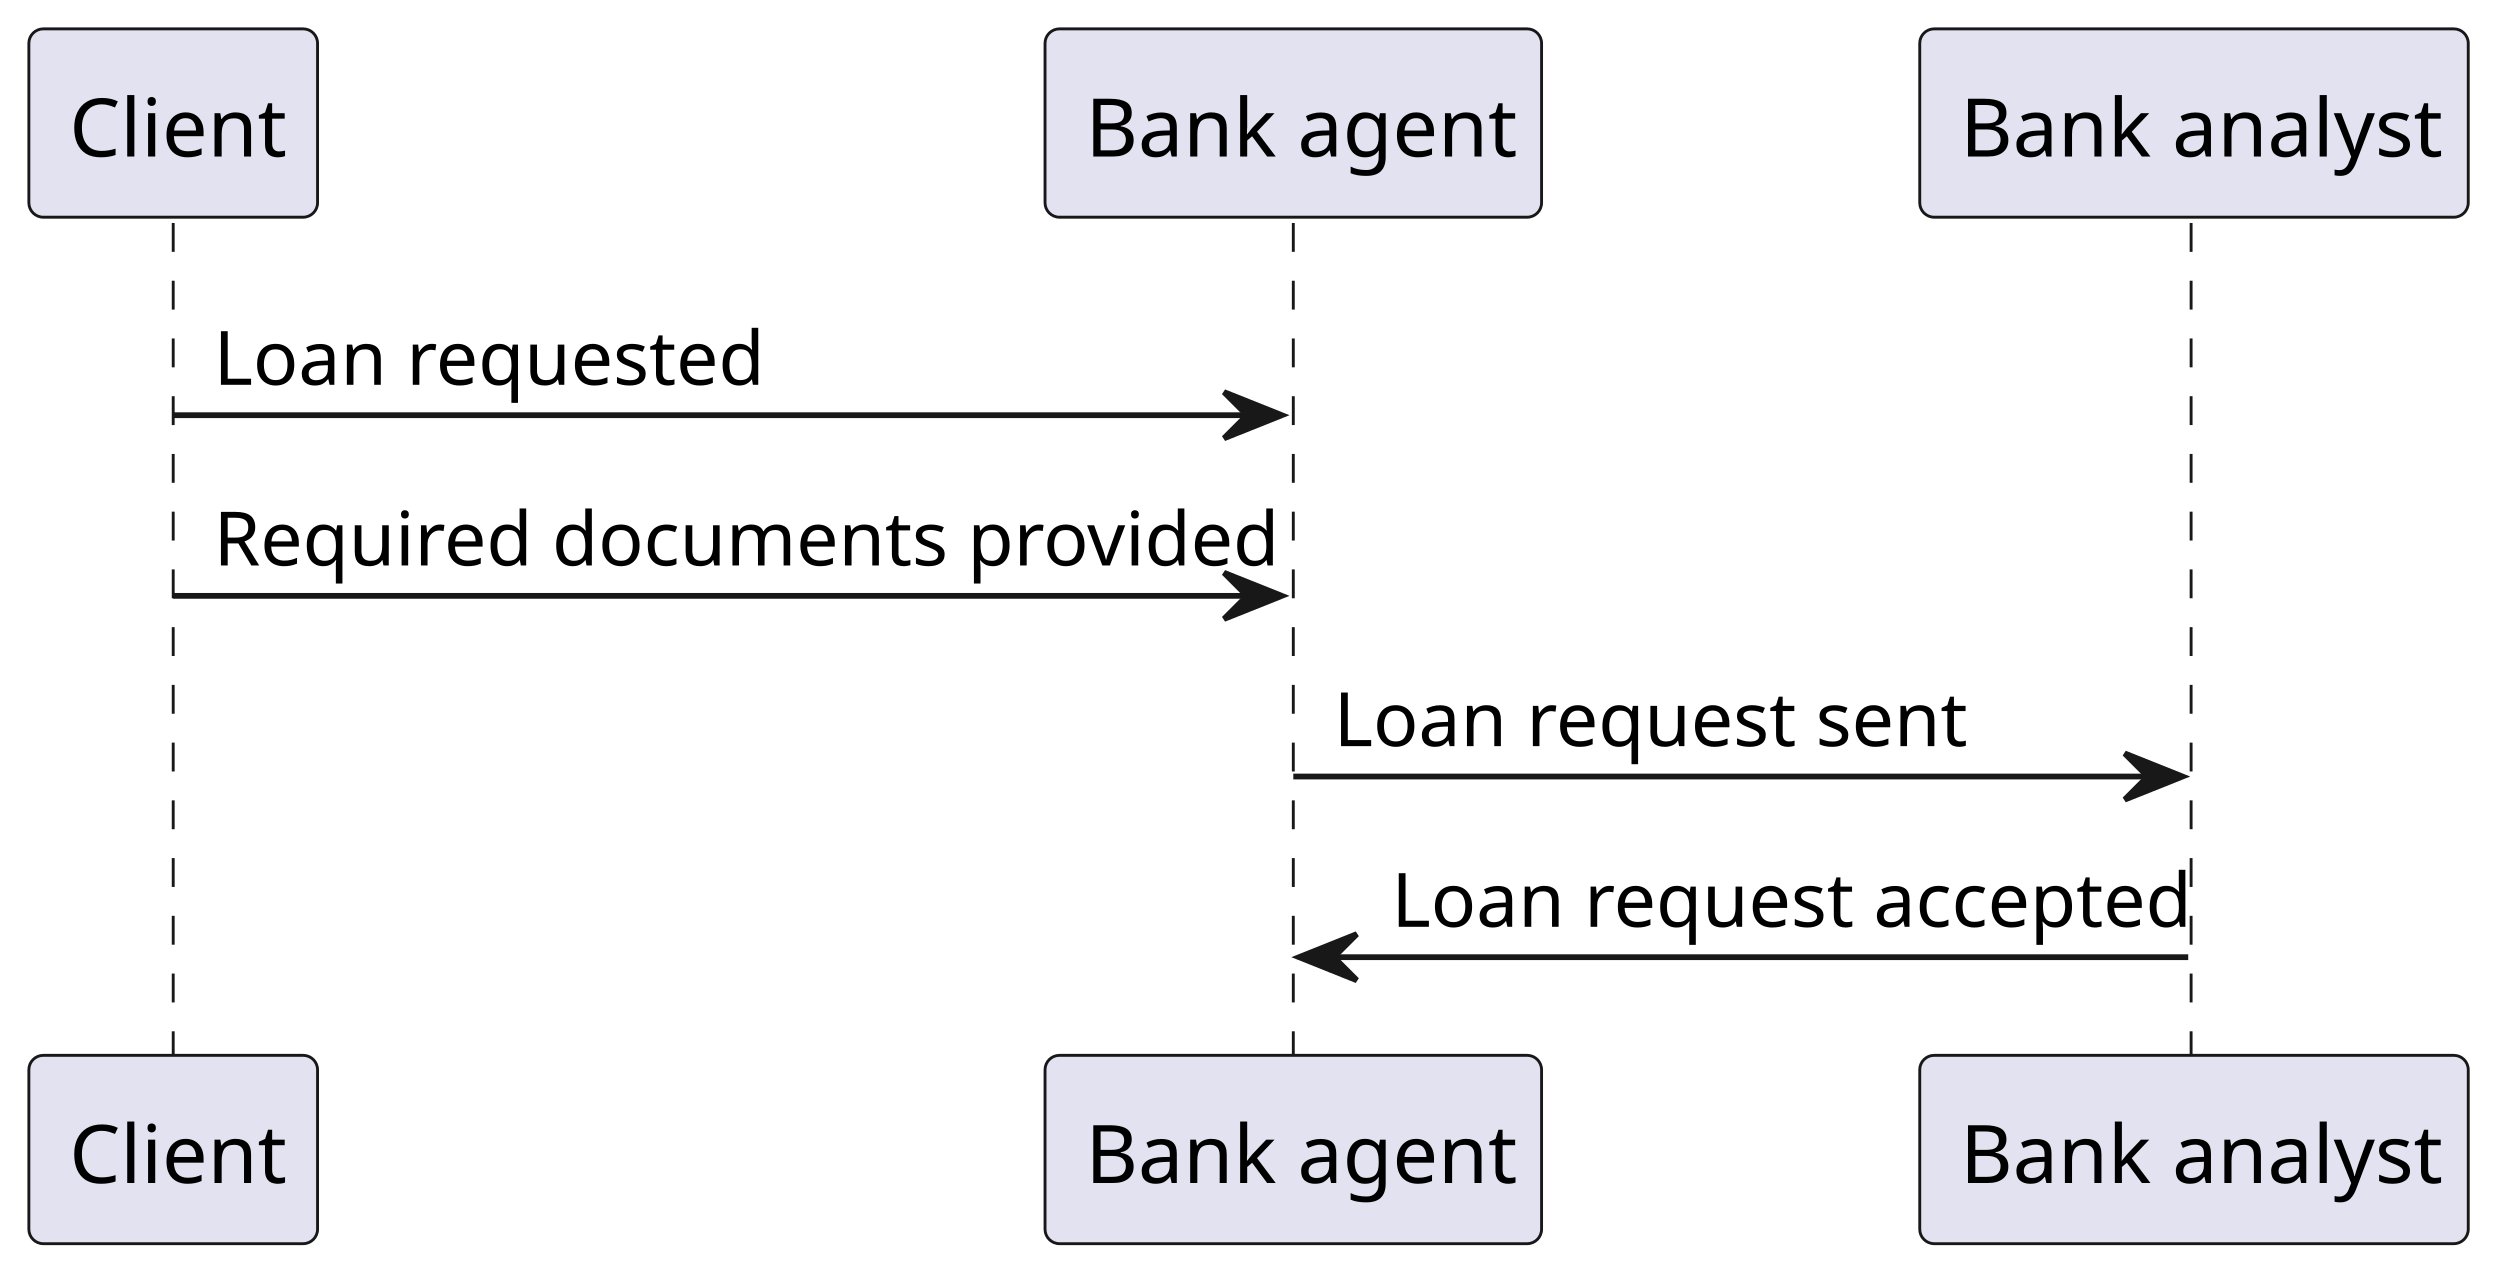
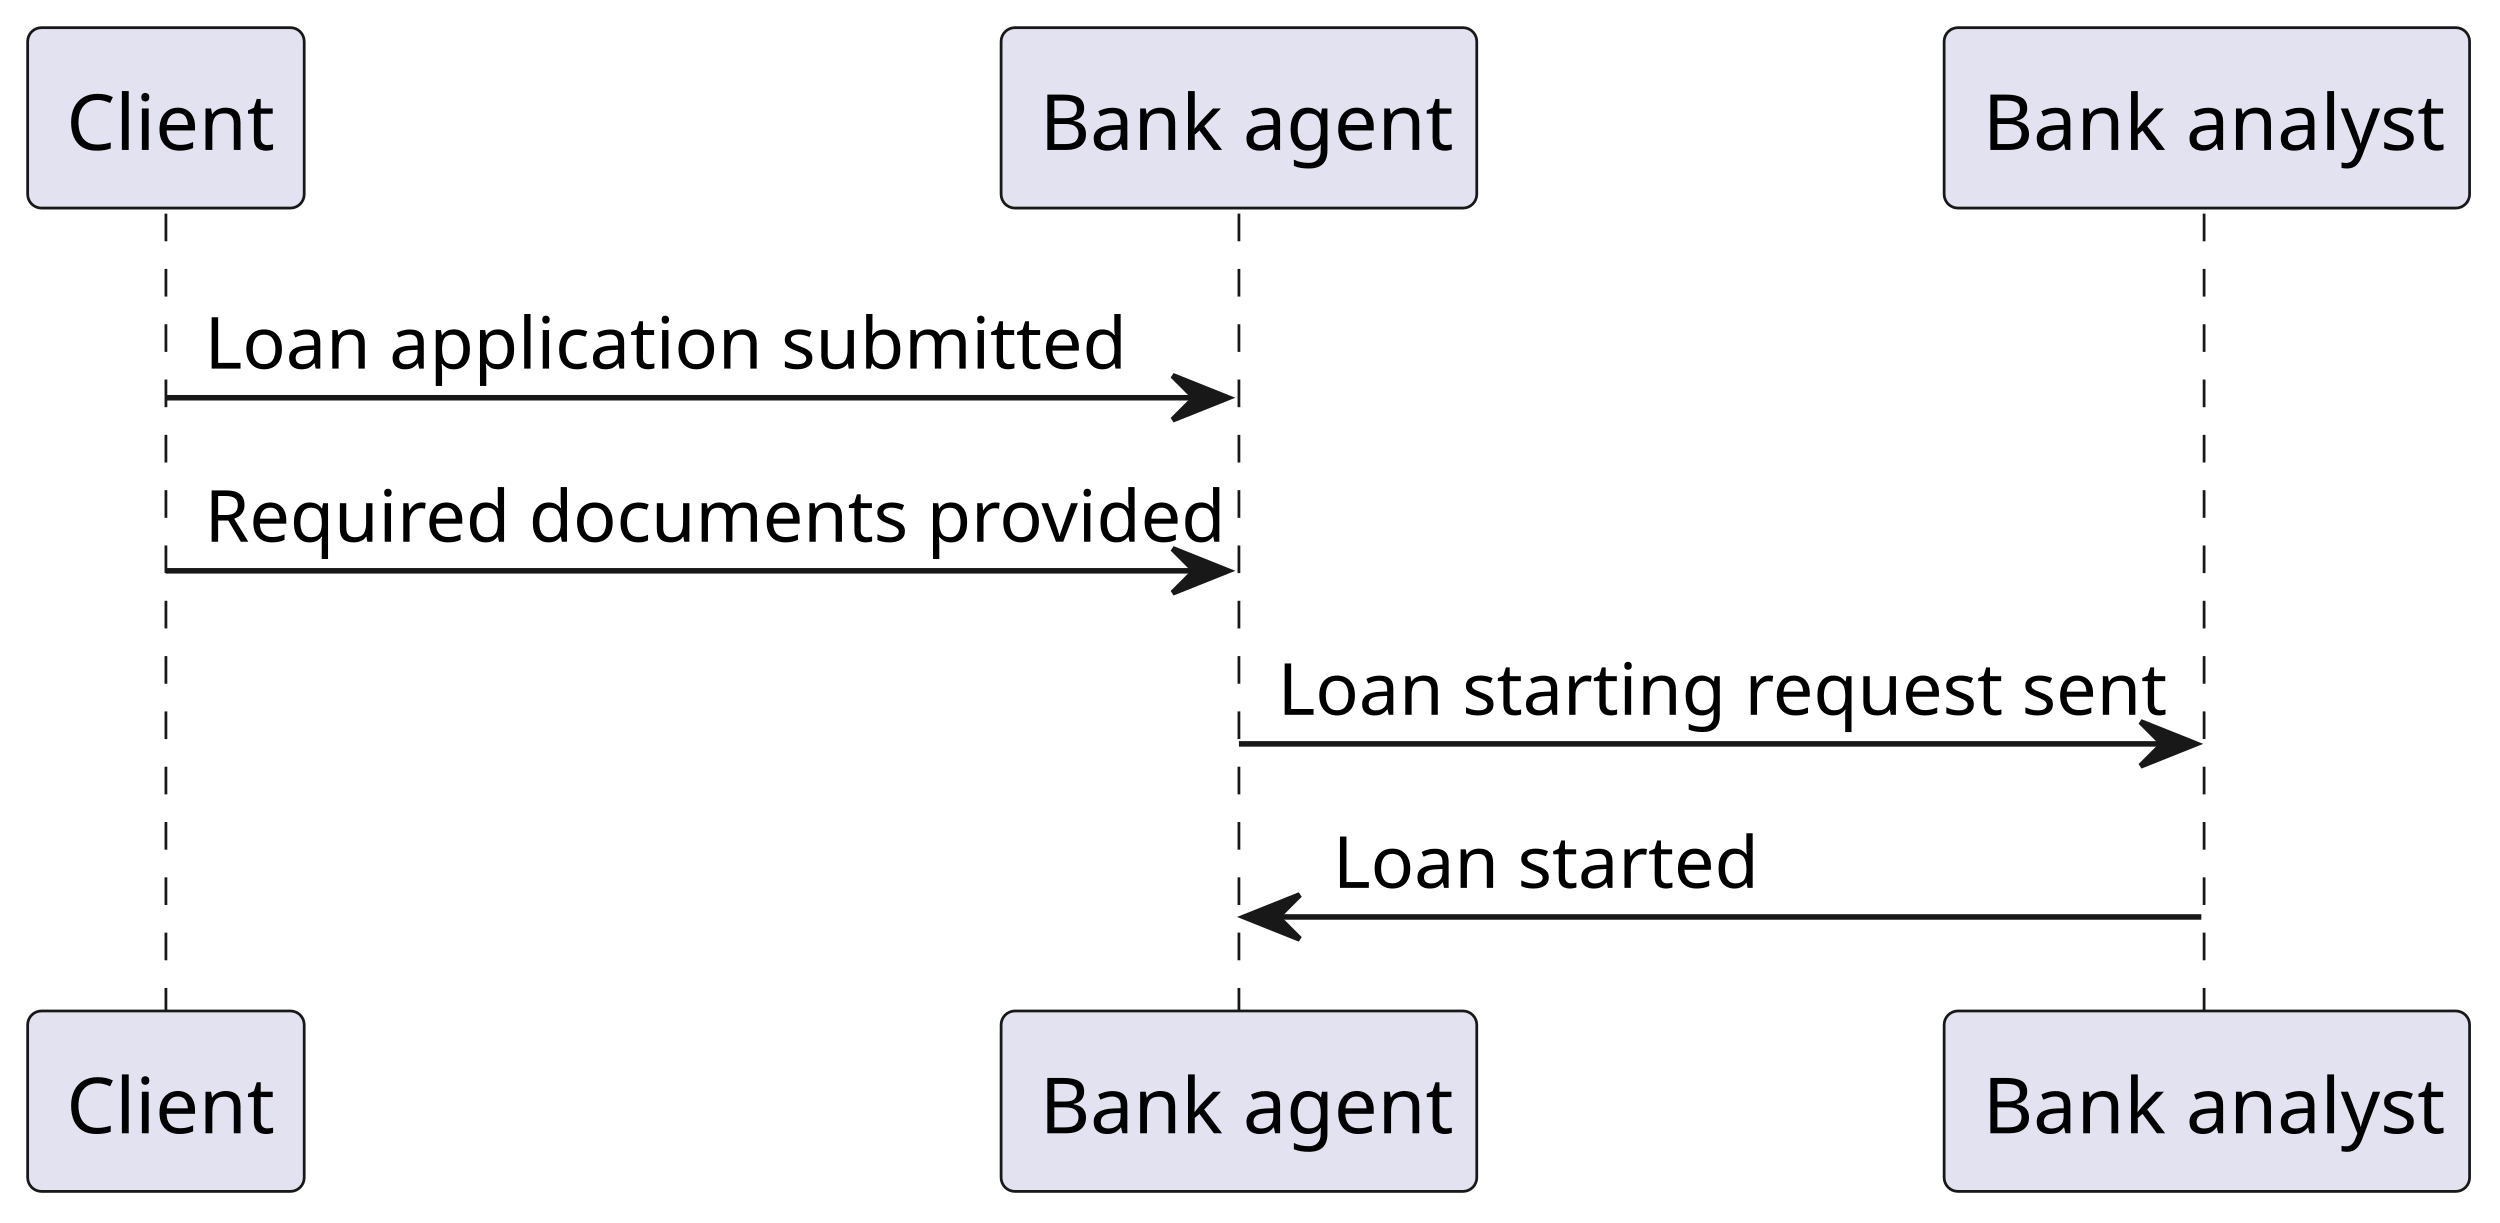
- <svg xmlns="http://www.w3.org/2000/svg" contentStyleType="text/css" height="221px" preserveAspectRatio="none" style="width:433px;height:221px;background:#FFFFFF;" version="1.1" viewBox="0 0 433 221" width="433px" zoomAndPan="magnify">
+ <svg xmlns="http://www.w3.org/2000/svg" contentStyleType="text/css" height="221px" preserveAspectRatio="none" style="width:452px;height:221px;background:#FFFFFF;" version="1.1" viewBox="0 0 452 221" width="452px" zoomAndPan="magnify">
  <defs />
  <g>
    <line style="stroke:#181818;stroke-width:0.5;stroke-dasharray:5.0,5.0;" x1="30" x2="30" y1="38.621" y2="183.785" />
    <line style="stroke:#181818;stroke-width:0.5;stroke-dasharray:5.0,5.0;" x1="224" x2="224" y1="38.621" y2="183.785" />
-     <line style="stroke:#181818;stroke-width:0.5;stroke-dasharray:5.0,5.0;" x1="379.5" x2="379.5" y1="38.621" y2="183.785" />
+     <line style="stroke:#181818;stroke-width:0.5;stroke-dasharray:5.0,5.0;" x1="398.5" x2="398.5" y1="38.621" y2="183.785" />
    <rect fill="#E2E2F0" height="32.621" rx="2.5" ry="2.5" style="stroke:#181818;stroke-width:0.5;" width="50" x="5" y="5" />
    <text fill="#000000" font-family="sans-serif" font-size="14" lengthAdjust="spacing" textLength="36" x="12" y="27.107">Client</text>
    <rect fill="#E2E2F0" height="32.621" rx="2.5" ry="2.5" style="stroke:#181818;stroke-width:0.5;" width="50" x="5" y="182.785" />
    <text fill="#000000" font-family="sans-serif" font-size="14" lengthAdjust="spacing" textLength="36" x="12" y="204.893">Client</text>
    <rect fill="#E2E2F0" height="32.621" rx="2.5" ry="2.5" style="stroke:#181818;stroke-width:0.5;" width="86" x="181" y="5" />
    <text fill="#000000" font-family="sans-serif" font-size="14" lengthAdjust="spacing" textLength="72" x="188" y="27.107">Bank agent</text>
    <rect fill="#E2E2F0" height="32.621" rx="2.5" ry="2.5" style="stroke:#181818;stroke-width:0.5;" width="86" x="181" y="182.785" />
    <text fill="#000000" font-family="sans-serif" font-size="14" lengthAdjust="spacing" textLength="72" x="188" y="204.893">Bank agent</text>
-     <rect fill="#E2E2F0" height="32.621" rx="2.5" ry="2.5" style="stroke:#181818;stroke-width:0.5;" width="95" x="332.5" y="5" />
-     <text fill="#000000" font-family="sans-serif" font-size="14" lengthAdjust="spacing" textLength="81" x="339.5" y="27.107">Bank analyst</text>
-     <rect fill="#E2E2F0" height="32.621" rx="2.5" ry="2.5" style="stroke:#181818;stroke-width:0.5;" width="95" x="332.5" y="182.785" />
-     <text fill="#000000" font-family="sans-serif" font-size="14" lengthAdjust="spacing" textLength="81" x="339.5" y="204.893">Bank analyst</text>
+     <rect fill="#E2E2F0" height="32.621" rx="2.5" ry="2.5" style="stroke:#181818;stroke-width:0.5;" width="95" x="351.5" y="5" />
+     <text fill="#000000" font-family="sans-serif" font-size="14" lengthAdjust="spacing" textLength="81" x="358.5" y="27.107">Bank analyst</text>
+     <rect fill="#E2E2F0" height="32.621" rx="2.5" ry="2.5" style="stroke:#181818;stroke-width:0.5;" width="95" x="351.5" y="182.785" />
+     <text fill="#000000" font-family="sans-serif" font-size="14" lengthAdjust="spacing" textLength="81" x="358.5" y="204.893">Bank analyst</text>
    <polygon fill="#181818" points="212,67.912,222,71.912,212,75.912,216,71.912" style="stroke:#181818;stroke-width:1.0;" />
    <line style="stroke:#181818;stroke-width:1.0;" x1="30" x2="218" y1="71.912" y2="71.912" />
-     <text fill="#000000" font-family="sans-serif" font-size="13" lengthAdjust="spacing" textLength="89" x="37" y="66.649">Loan requested</text>
+     <text fill="#000000" font-family="sans-serif" font-size="13" lengthAdjust="spacing" textLength="155" x="37" y="66.649">Loan application submitted</text>
    <polygon fill="#181818" points="212,99.203,222,103.203,212,107.203,216,103.203" style="stroke:#181818;stroke-width:1.0;" />
    <line style="stroke:#181818;stroke-width:1.0;" x1="30" x2="218" y1="103.203" y2="103.203" />
    <text fill="#000000" font-family="sans-serif" font-size="13" lengthAdjust="spacing" textLength="170" x="37" y="97.94">Required documents provided</text>
-     <polygon fill="#181818" points="368,130.494,378,134.494,368,138.494,372,134.494" style="stroke:#181818;stroke-width:1.0;" />
-     <line style="stroke:#181818;stroke-width:1.0;" x1="224" x2="374" y1="134.494" y2="134.494" />
-     <text fill="#000000" font-family="sans-serif" font-size="13" lengthAdjust="spacing" textLength="104" x="231" y="129.231">Loan request sent</text>
+     <polygon fill="#181818" points="387,130.494,397,134.494,387,138.494,391,134.494" style="stroke:#181818;stroke-width:1.0;" />
+     <line style="stroke:#181818;stroke-width:1.0;" x1="224" x2="393" y1="134.494" y2="134.494" />
+     <text fill="#000000" font-family="sans-serif" font-size="13" lengthAdjust="spacing" textLength="151" x="231" y="129.231">Loan starting request sent</text>
    <polygon fill="#181818" points="235,161.785,225,165.785,235,169.785,231,165.785" style="stroke:#181818;stroke-width:1.0;" />
-     <line style="stroke:#181818;stroke-width:1.0;" x1="229" x2="379" y1="165.785" y2="165.785" />
-     <text fill="#000000" font-family="sans-serif" font-size="13" lengthAdjust="spacing" textLength="132" x="241" y="160.523">Loan request accepted</text>
+     <line style="stroke:#181818;stroke-width:1.0;" x1="229" x2="398" y1="165.785" y2="165.785" />
+     <text fill="#000000" font-family="sans-serif" font-size="13" lengthAdjust="spacing" textLength="72" x="241" y="160.523">Loan started</text>
  </g>
</svg>
